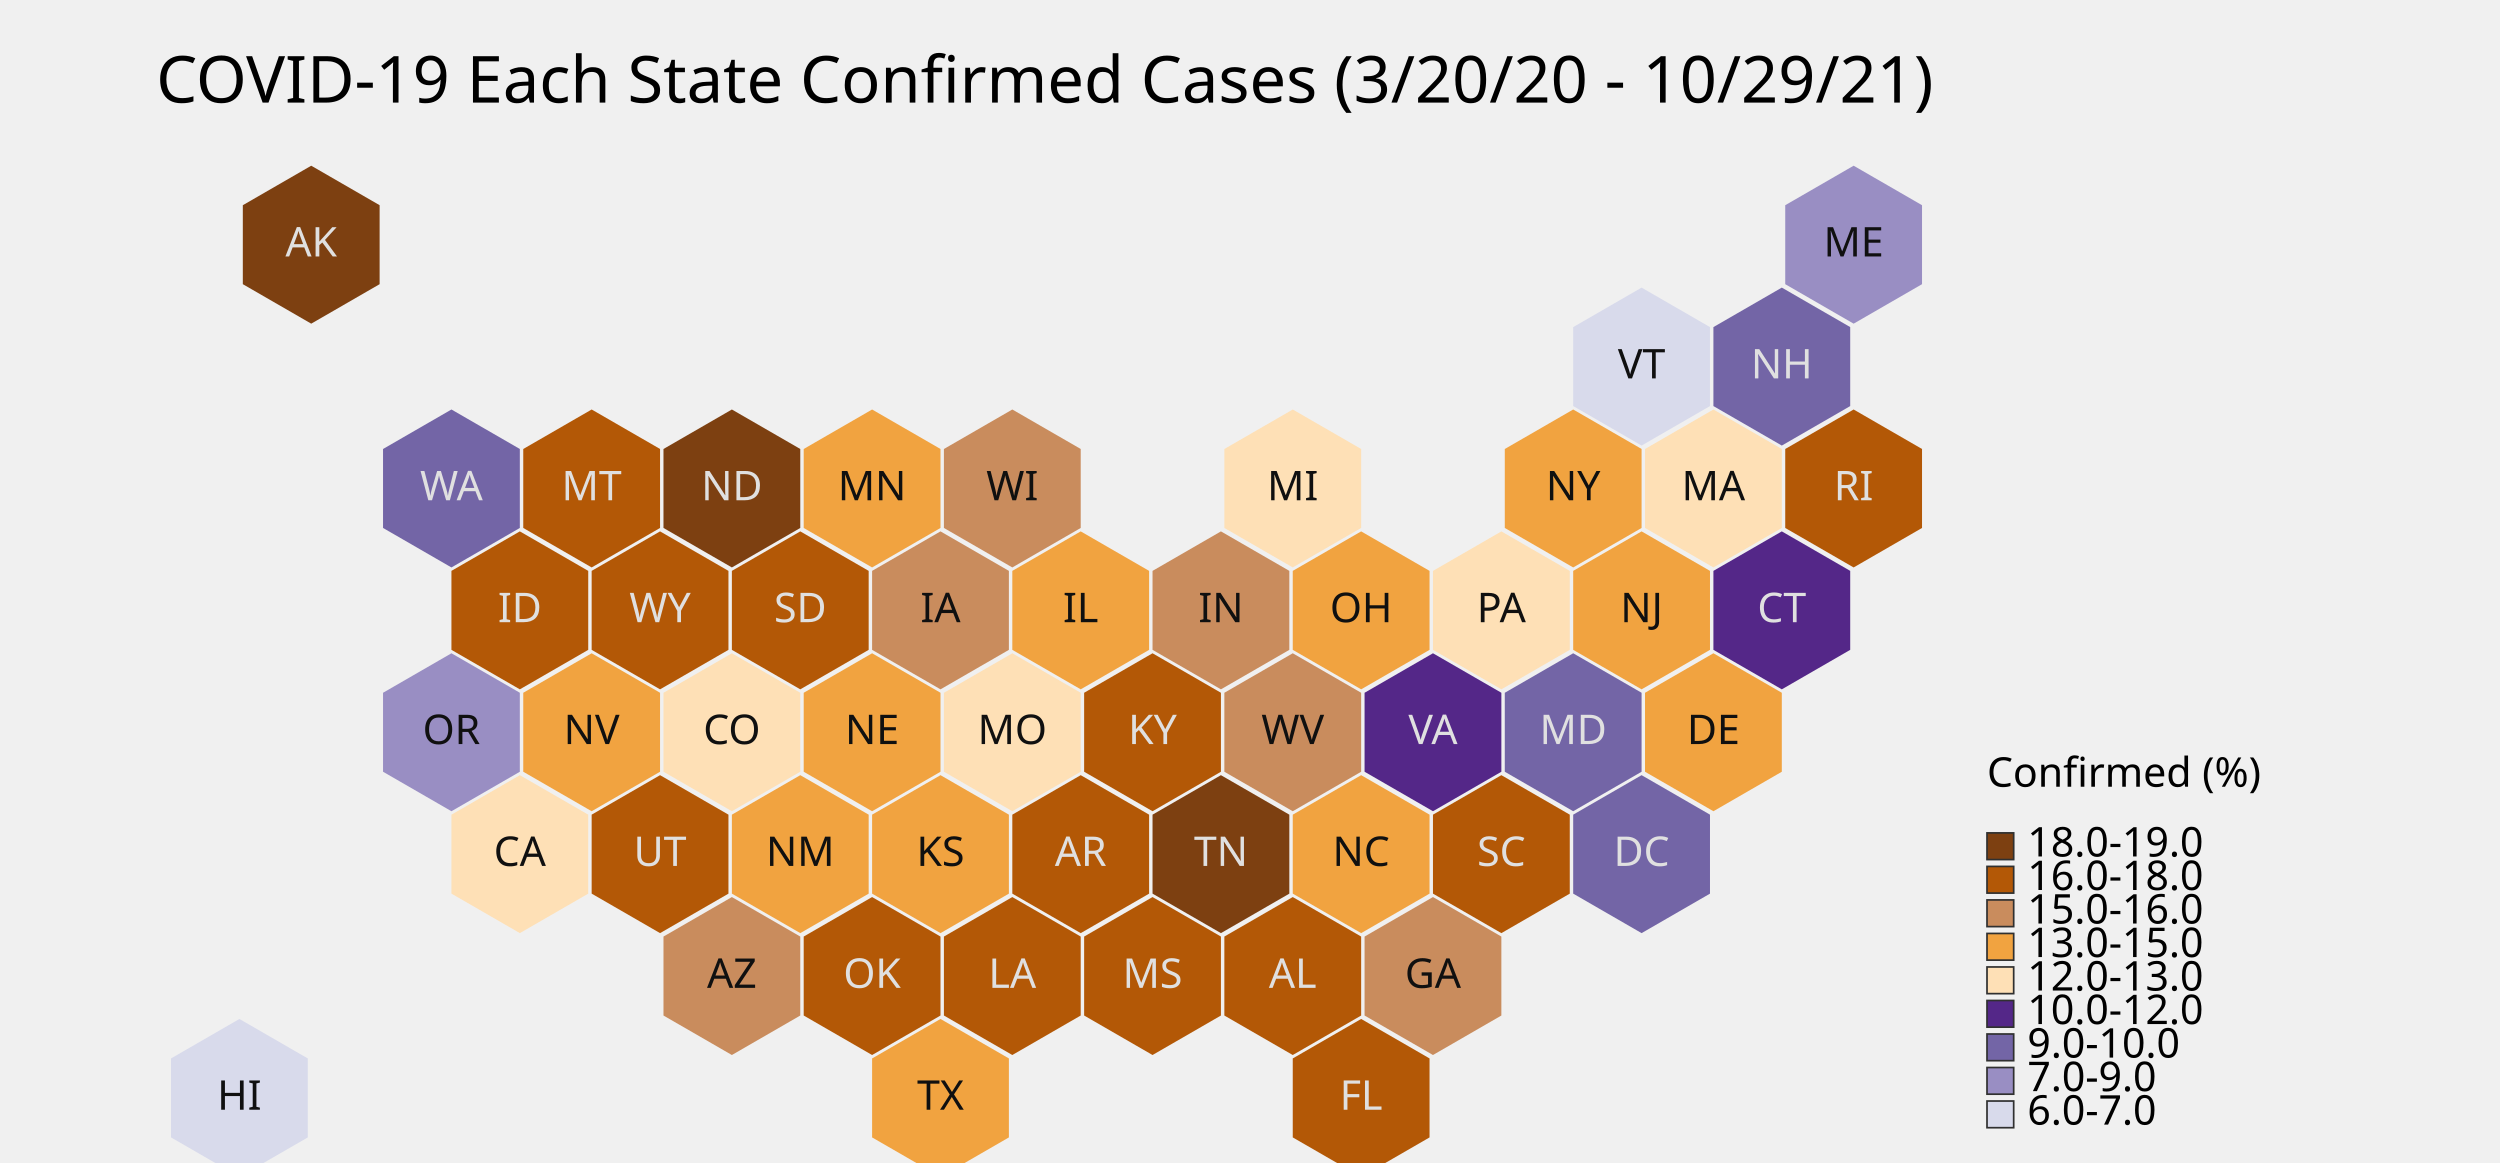
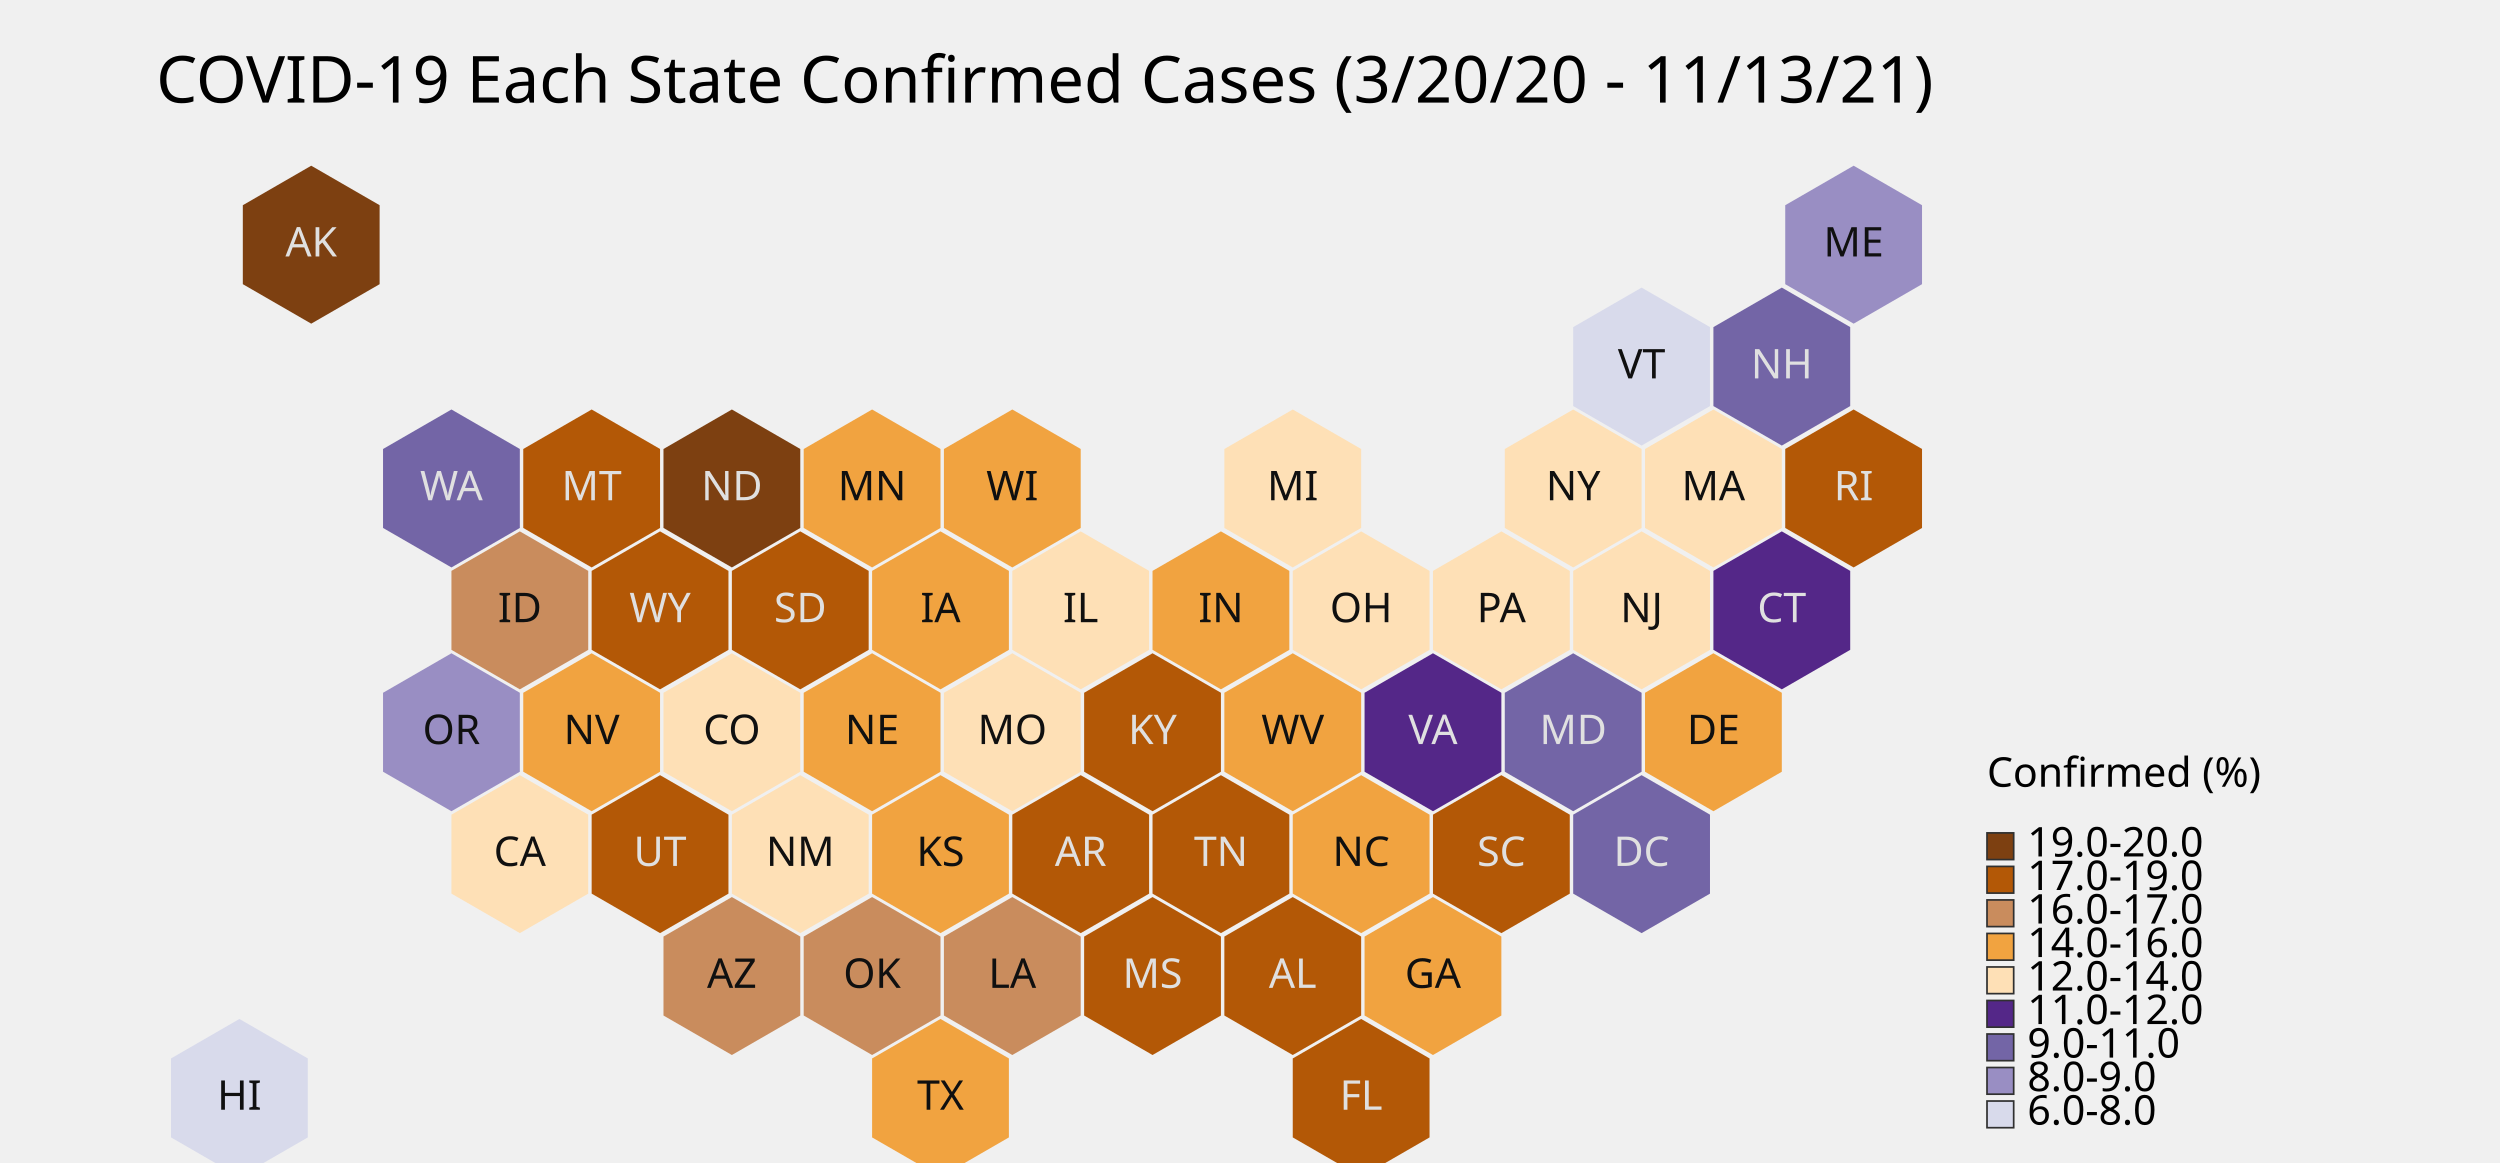
<svg xmlns="http://www.w3.org/2000/svg" version="1.1" height="340.04" width="731.0">
  <polygon id="hexAK" points="71,60.0 91.0,48.453 111,60.0 111,83.094 91.0,94.641 71,83.094" style="stroke:#ffffff;stroke-miterlimit:4;stroke-opacity:1;stroke-dasharray:none;fill:#7d4011;stroke-width:0" />
  <text id="textAK" x="91.0" y="75.0" style="font-style:normal;font-weight:normal;font-size:12px;line-height:125%;text-anchor:middle;font-family:sans-serif;letter-spacing:0px;word-spacing:0px;fill-opacity:1;stroke:none;stroke-width:1px;stroke-linecap:butt;stroke-linejoin:miter;stroke-opacity:1;fill:#e0e0e0">
AK</text>
  <polygon id="hexAL" points="358,273.846 378.0,262.299 398,273.846 398,296.94 378.0,308.487 358,296.94" style="stroke:#ffffff;stroke-miterlimit:4;stroke-opacity:1;stroke-dasharray:none;fill:#b35806;stroke-width:0" />
  <text id="textAL" x="378.0" y="288.846" style="font-style:normal;font-weight:normal;font-size:12px;line-height:125%;text-anchor:middle;font-family:sans-serif;letter-spacing:0px;word-spacing:0px;fill-opacity:1;stroke:none;stroke-width:1px;stroke-linecap:butt;stroke-linejoin:miter;stroke-opacity:1;fill:#e0e0e0">
AL</text>
  <polygon id="hexAR" points="296.0,238.205 316.0,226.658 336.0,238.205 336.0,261.299 316.0,272.846 296.0,261.299" style="stroke:#ffffff;stroke-miterlimit:4;stroke-opacity:1;stroke-dasharray:none;fill:#b35806;stroke-width:0" />
  <text id="textAR" x="316.0" y="253.205" style="font-style:normal;font-weight:normal;font-size:12px;line-height:125%;text-anchor:middle;font-family:sans-serif;letter-spacing:0px;word-spacing:0px;fill-opacity:1;stroke:none;stroke-width:1px;stroke-linecap:butt;stroke-linejoin:miter;stroke-opacity:1;fill:#e0e0e0">
AR</text>
  <polygon id="hexAZ" points="194,273.846 214.0,262.299 234,273.846 234,296.94 214.0,308.487 194,296.94" style="stroke:#ffffff;stroke-miterlimit:4;stroke-opacity:1;stroke-dasharray:none;fill:#c98c5d;stroke-width:0" />
  <text id="textAZ" x="214.0" y="288.846" style="font-style:normal;font-weight:normal;font-size:12px;line-height:125%;text-anchor:middle;font-family:sans-serif;letter-spacing:0px;word-spacing:0px;fill-opacity:1;stroke:none;stroke-width:1px;stroke-linecap:butt;stroke-linejoin:miter;stroke-opacity:1;fill:#101010">
AZ</text>
  <polygon id="hexCA" points="132.0,238.205 152.0,226.658 172.0,238.205 172.0,261.299 152.0,272.846 132.0,261.299" style="stroke:#ffffff;stroke-miterlimit:4;stroke-opacity:1;stroke-dasharray:none;fill:#fee0b6;stroke-width:0" />
  <text id="textCA" x="152.0" y="253.205" style="font-style:normal;font-weight:normal;font-size:12px;line-height:125%;text-anchor:middle;font-family:sans-serif;letter-spacing:0px;word-spacing:0px;fill-opacity:1;stroke:none;stroke-width:1px;stroke-linecap:butt;stroke-linejoin:miter;stroke-opacity:1;fill:#101010">
CA</text>
  <polygon id="hexCO" points="194,202.564 214.0,191.017 234,202.564 234,225.658 214.0,237.205 194,225.658" style="stroke:#ffffff;stroke-miterlimit:4;stroke-opacity:1;stroke-dasharray:none;fill:#fee0b6;stroke-width:0" />
  <text id="textCO" x="214.0" y="217.564" style="font-style:normal;font-weight:normal;font-size:12px;line-height:125%;text-anchor:middle;font-family:sans-serif;letter-spacing:0px;word-spacing:0px;fill-opacity:1;stroke:none;stroke-width:1px;stroke-linecap:butt;stroke-linejoin:miter;stroke-opacity:1;fill:#101010">
CO</text>
  <polygon id="hexCT" points="501.0,166.923 521.0,155.376 541.0,166.923 541.0,190.017 521.0,201.564 501.0,190.017" style="stroke:#ffffff;stroke-miterlimit:4;stroke-opacity:1;stroke-dasharray:none;fill:#542788;stroke-width:0" />
  <text id="textCT" x="521.0" y="181.923" style="font-style:normal;font-weight:normal;font-size:12px;line-height:125%;text-anchor:middle;font-family:sans-serif;letter-spacing:0px;word-spacing:0px;fill-opacity:1;stroke:none;stroke-width:1px;stroke-linecap:butt;stroke-linejoin:miter;stroke-opacity:1;fill:#e0e0e0">
CT</text>
  <polygon id="hexDC" points="460.0,238.205 480.0,226.658 500.0,238.205 500.0,261.299 480.0,272.846 460.0,261.299" style="stroke:#ffffff;stroke-miterlimit:4;stroke-opacity:1;stroke-dasharray:none;fill:#7365a6;stroke-width:0" />
  <text id="textDC" x="480.0" y="253.205" style="font-style:normal;font-weight:normal;font-size:12px;line-height:125%;text-anchor:middle;font-family:sans-serif;letter-spacing:0px;word-spacing:0px;fill-opacity:1;stroke:none;stroke-width:1px;stroke-linecap:butt;stroke-linejoin:miter;stroke-opacity:1;fill:#e0e0e0">
DC</text>
  <polygon id="hexDE" points="481,202.564 501.0,191.017 521,202.564 521,225.658 501.0,237.205 481,225.658" style="stroke:#ffffff;stroke-miterlimit:4;stroke-opacity:1;stroke-dasharray:none;fill:#f1a340;stroke-width:0" />
  <text id="textDE" x="501.0" y="217.564" style="font-style:normal;font-weight:normal;font-size:12px;line-height:125%;text-anchor:middle;font-family:sans-serif;letter-spacing:0px;word-spacing:0px;fill-opacity:1;stroke:none;stroke-width:1px;stroke-linecap:butt;stroke-linejoin:miter;stroke-opacity:1;fill:#101010">
DE</text>
  <polygon id="hexFL" points="378.0,309.487 398.0,297.94 418.0,309.487 418.0,332.581 398.0,344.128 378.0,332.581" style="stroke:#ffffff;stroke-miterlimit:4;stroke-opacity:1;stroke-dasharray:none;fill:#b35806;stroke-width:0" />
  <text id="textFL" x="398.0" y="324.487" style="font-style:normal;font-weight:normal;font-size:12px;line-height:125%;text-anchor:middle;font-family:sans-serif;letter-spacing:0px;word-spacing:0px;fill-opacity:1;stroke:none;stroke-width:1px;stroke-linecap:butt;stroke-linejoin:miter;stroke-opacity:1;fill:#e0e0e0">
FL</text>
-   <polygon id="hexGA" points="399,273.846 419.0,262.299 439,273.846 439,296.94 419.0,308.487 399,296.94" style="stroke:#ffffff;stroke-miterlimit:4;stroke-opacity:1;stroke-dasharray:none;fill:#c98c5d;stroke-width:0" />
+   <polygon id="hexGA" points="399,273.846 419.0,262.299 439,273.846 439,296.94 419.0,308.487 399,296.94" style="stroke:#ffffff;stroke-miterlimit:4;stroke-opacity:1;stroke-dasharray:none;fill:#f1a340;stroke-width:0" />
  <text id="textGA" x="419.0" y="288.846" style="font-style:normal;font-weight:normal;font-size:12px;line-height:125%;text-anchor:middle;font-family:sans-serif;letter-spacing:0px;word-spacing:0px;fill-opacity:1;stroke:none;stroke-width:1px;stroke-linecap:butt;stroke-linejoin:miter;stroke-opacity:1;fill:#101010">
GA</text>
  <polygon id="hexHI" points="50.0,309.487 70.0,297.94 90.0,309.487 90.0,332.581 70.0,344.128 50.0,332.581" style="stroke:#ffffff;stroke-miterlimit:4;stroke-opacity:1;stroke-dasharray:none;fill:#d8daeb;stroke-width:0" />
  <text id="textHI" x="70.0" y="324.487" style="font-style:normal;font-weight:normal;font-size:12px;line-height:125%;text-anchor:middle;font-family:sans-serif;letter-spacing:0px;word-spacing:0px;fill-opacity:1;stroke:none;stroke-width:1px;stroke-linecap:butt;stroke-linejoin:miter;stroke-opacity:1;fill:#101010">
HI</text>
-   <polygon id="hexIA" points="255.0,166.923 275.0,155.376 295.0,166.923 295.0,190.017 275.0,201.564 255.0,190.017" style="stroke:#ffffff;stroke-miterlimit:4;stroke-opacity:1;stroke-dasharray:none;fill:#c98c5d;stroke-width:0" />
+   <polygon id="hexIA" points="255.0,166.923 275.0,155.376 295.0,166.923 295.0,190.017 275.0,201.564 255.0,190.017" style="stroke:#ffffff;stroke-miterlimit:4;stroke-opacity:1;stroke-dasharray:none;fill:#f1a340;stroke-width:0" />
  <text id="textIA" x="275.0" y="181.923" style="font-style:normal;font-weight:normal;font-size:12px;line-height:125%;text-anchor:middle;font-family:sans-serif;letter-spacing:0px;word-spacing:0px;fill-opacity:1;stroke:none;stroke-width:1px;stroke-linecap:butt;stroke-linejoin:miter;stroke-opacity:1;fill:#101010">
IA</text>
-   <polygon id="hexID" points="132.0,166.923 152.0,155.376 172.0,166.923 172.0,190.017 152.0,201.564 132.0,190.017" style="stroke:#ffffff;stroke-miterlimit:4;stroke-opacity:1;stroke-dasharray:none;fill:#b35806;stroke-width:0" />
-   <text id="textID" x="152.0" y="181.923" style="font-style:normal;font-weight:normal;font-size:12px;line-height:125%;text-anchor:middle;font-family:sans-serif;letter-spacing:0px;word-spacing:0px;fill-opacity:1;stroke:none;stroke-width:1px;stroke-linecap:butt;stroke-linejoin:miter;stroke-opacity:1;fill:#e0e0e0">
+   <polygon id="hexID" points="132.0,166.923 152.0,155.376 172.0,166.923 172.0,190.017 152.0,201.564 132.0,190.017" style="stroke:#ffffff;stroke-miterlimit:4;stroke-opacity:1;stroke-dasharray:none;fill:#c98c5d;stroke-width:0" />
+   <text id="textID" x="152.0" y="181.923" style="font-style:normal;font-weight:normal;font-size:12px;line-height:125%;text-anchor:middle;font-family:sans-serif;letter-spacing:0px;word-spacing:0px;fill-opacity:1;stroke:none;stroke-width:1px;stroke-linecap:butt;stroke-linejoin:miter;stroke-opacity:1;fill:#101010">
ID</text>
-   <polygon id="hexIL" points="296.0,166.923 316.0,155.376 336.0,166.923 336.0,190.017 316.0,201.564 296.0,190.017" style="stroke:#ffffff;stroke-miterlimit:4;stroke-opacity:1;stroke-dasharray:none;fill:#f1a340;stroke-width:0" />
+   <polygon id="hexIL" points="296.0,166.923 316.0,155.376 336.0,166.923 336.0,190.017 316.0,201.564 296.0,190.017" style="stroke:#ffffff;stroke-miterlimit:4;stroke-opacity:1;stroke-dasharray:none;fill:#fee0b6;stroke-width:0" />
  <text id="textIL" x="316.0" y="181.923" style="font-style:normal;font-weight:normal;font-size:12px;line-height:125%;text-anchor:middle;font-family:sans-serif;letter-spacing:0px;word-spacing:0px;fill-opacity:1;stroke:none;stroke-width:1px;stroke-linecap:butt;stroke-linejoin:miter;stroke-opacity:1;fill:#101010">
IL</text>
-   <polygon id="hexIN" points="337.0,166.923 357.0,155.376 377.0,166.923 377.0,190.017 357.0,201.564 337.0,190.017" style="stroke:#ffffff;stroke-miterlimit:4;stroke-opacity:1;stroke-dasharray:none;fill:#c98c5d;stroke-width:0" />
+   <polygon id="hexIN" points="337.0,166.923 357.0,155.376 377.0,166.923 377.0,190.017 357.0,201.564 337.0,190.017" style="stroke:#ffffff;stroke-miterlimit:4;stroke-opacity:1;stroke-dasharray:none;fill:#f1a340;stroke-width:0" />
  <text id="textIN" x="357.0" y="181.923" style="font-style:normal;font-weight:normal;font-size:12px;line-height:125%;text-anchor:middle;font-family:sans-serif;letter-spacing:0px;word-spacing:0px;fill-opacity:1;stroke:none;stroke-width:1px;stroke-linecap:butt;stroke-linejoin:miter;stroke-opacity:1;fill:#101010">
IN</text>
  <polygon id="hexKS" points="255.0,238.205 275.0,226.658 295.0,238.205 295.0,261.299 275.0,272.846 255.0,261.299" style="stroke:#ffffff;stroke-miterlimit:4;stroke-opacity:1;stroke-dasharray:none;fill:#f1a340;stroke-width:0" />
  <text id="textKS" x="275.0" y="253.205" style="font-style:normal;font-weight:normal;font-size:12px;line-height:125%;text-anchor:middle;font-family:sans-serif;letter-spacing:0px;word-spacing:0px;fill-opacity:1;stroke:none;stroke-width:1px;stroke-linecap:butt;stroke-linejoin:miter;stroke-opacity:1;fill:#101010">
KS</text>
  <polygon id="hexKY" points="317,202.564 337.0,191.017 357,202.564 357,225.658 337.0,237.205 317,225.658" style="stroke:#ffffff;stroke-miterlimit:4;stroke-opacity:1;stroke-dasharray:none;fill:#b35806;stroke-width:0" />
  <text id="textKY" x="337.0" y="217.564" style="font-style:normal;font-weight:normal;font-size:12px;line-height:125%;text-anchor:middle;font-family:sans-serif;letter-spacing:0px;word-spacing:0px;fill-opacity:1;stroke:none;stroke-width:1px;stroke-linecap:butt;stroke-linejoin:miter;stroke-opacity:1;fill:#e0e0e0">
KY</text>
-   <polygon id="hexLA" points="276,273.846 296.0,262.299 316,273.846 316,296.94 296.0,308.487 276,296.94" style="stroke:#ffffff;stroke-miterlimit:4;stroke-opacity:1;stroke-dasharray:none;fill:#b35806;stroke-width:0" />
-   <text id="textLA" x="296.0" y="288.846" style="font-style:normal;font-weight:normal;font-size:12px;line-height:125%;text-anchor:middle;font-family:sans-serif;letter-spacing:0px;word-spacing:0px;fill-opacity:1;stroke:none;stroke-width:1px;stroke-linecap:butt;stroke-linejoin:miter;stroke-opacity:1;fill:#e0e0e0">
+   <polygon id="hexLA" points="276,273.846 296.0,262.299 316,273.846 316,296.94 296.0,308.487 276,296.94" style="stroke:#ffffff;stroke-miterlimit:4;stroke-opacity:1;stroke-dasharray:none;fill:#c98c5d;stroke-width:0" />
+   <text id="textLA" x="296.0" y="288.846" style="font-style:normal;font-weight:normal;font-size:12px;line-height:125%;text-anchor:middle;font-family:sans-serif;letter-spacing:0px;word-spacing:0px;fill-opacity:1;stroke:none;stroke-width:1px;stroke-linecap:butt;stroke-linejoin:miter;stroke-opacity:1;fill:#101010">
LA</text>
  <polygon id="hexMA" points="481,131.282 501.0,119.735 521,131.282 521,154.376 501.0,165.923 481,154.376" style="stroke:#ffffff;stroke-miterlimit:4;stroke-opacity:1;stroke-dasharray:none;fill:#fee0b6;stroke-width:0" />
  <text id="textMA" x="501.0" y="146.282" style="font-style:normal;font-weight:normal;font-size:12px;line-height:125%;text-anchor:middle;font-family:sans-serif;letter-spacing:0px;word-spacing:0px;fill-opacity:1;stroke:none;stroke-width:1px;stroke-linecap:butt;stroke-linejoin:miter;stroke-opacity:1;fill:#101010">
MA</text>
  <polygon id="hexMD" points="440,202.564 460.0,191.017 480,202.564 480,225.658 460.0,237.205 440,225.658" style="stroke:#ffffff;stroke-miterlimit:4;stroke-opacity:1;stroke-dasharray:none;fill:#7365a6;stroke-width:0" />
  <text id="textMD" x="460.0" y="217.564" style="font-style:normal;font-weight:normal;font-size:12px;line-height:125%;text-anchor:middle;font-family:sans-serif;letter-spacing:0px;word-spacing:0px;fill-opacity:1;stroke:none;stroke-width:1px;stroke-linecap:butt;stroke-linejoin:miter;stroke-opacity:1;fill:#e0e0e0">
MD</text>
  <polygon id="hexME" points="522,60.0 542.0,48.453 562,60.0 562,83.094 542.0,94.641 522,83.094" style="stroke:#ffffff;stroke-miterlimit:4;stroke-opacity:1;stroke-dasharray:none;fill:#998ec3;stroke-width:0" />
  <text id="textME" x="542.0" y="75.0" style="font-style:normal;font-weight:normal;font-size:12px;line-height:125%;text-anchor:middle;font-family:sans-serif;letter-spacing:0px;word-spacing:0px;fill-opacity:1;stroke:none;stroke-width:1px;stroke-linecap:butt;stroke-linejoin:miter;stroke-opacity:1;fill:#101010">
ME</text>
  <polygon id="hexMI" points="358,131.282 378.0,119.735 398,131.282 398,154.376 378.0,165.923 358,154.376" style="stroke:#ffffff;stroke-miterlimit:4;stroke-opacity:1;stroke-dasharray:none;fill:#fee0b6;stroke-width:0" />
  <text id="textMI" x="378.0" y="146.282" style="font-style:normal;font-weight:normal;font-size:12px;line-height:125%;text-anchor:middle;font-family:sans-serif;letter-spacing:0px;word-spacing:0px;fill-opacity:1;stroke:none;stroke-width:1px;stroke-linecap:butt;stroke-linejoin:miter;stroke-opacity:1;fill:#101010">
MI</text>
  <polygon id="hexMN" points="235,131.282 255.0,119.735 275,131.282 275,154.376 255.0,165.923 235,154.376" style="stroke:#ffffff;stroke-miterlimit:4;stroke-opacity:1;stroke-dasharray:none;fill:#f1a340;stroke-width:0" />
  <text id="textMN" x="255.0" y="146.282" style="font-style:normal;font-weight:normal;font-size:12px;line-height:125%;text-anchor:middle;font-family:sans-serif;letter-spacing:0px;word-spacing:0px;fill-opacity:1;stroke:none;stroke-width:1px;stroke-linecap:butt;stroke-linejoin:miter;stroke-opacity:1;fill:#101010">
MN</text>
  <polygon id="hexMO" points="276,202.564 296.0,191.017 316,202.564 316,225.658 296.0,237.205 276,225.658" style="stroke:#ffffff;stroke-miterlimit:4;stroke-opacity:1;stroke-dasharray:none;fill:#fee0b6;stroke-width:0" />
  <text id="textMO" x="296.0" y="217.564" style="font-style:normal;font-weight:normal;font-size:12px;line-height:125%;text-anchor:middle;font-family:sans-serif;letter-spacing:0px;word-spacing:0px;fill-opacity:1;stroke:none;stroke-width:1px;stroke-linecap:butt;stroke-linejoin:miter;stroke-opacity:1;fill:#101010">
MO</text>
  <polygon id="hexMS" points="317,273.846 337.0,262.299 357,273.846 357,296.94 337.0,308.487 317,296.94" style="stroke:#ffffff;stroke-miterlimit:4;stroke-opacity:1;stroke-dasharray:none;fill:#b35806;stroke-width:0" />
  <text id="textMS" x="337.0" y="288.846" style="font-style:normal;font-weight:normal;font-size:12px;line-height:125%;text-anchor:middle;font-family:sans-serif;letter-spacing:0px;word-spacing:0px;fill-opacity:1;stroke:none;stroke-width:1px;stroke-linecap:butt;stroke-linejoin:miter;stroke-opacity:1;fill:#e0e0e0">
MS</text>
  <polygon id="hexMT" points="153,131.282 173.0,119.735 193,131.282 193,154.376 173.0,165.923 153,154.376" style="stroke:#ffffff;stroke-miterlimit:4;stroke-opacity:1;stroke-dasharray:none;fill:#b35806;stroke-width:0" />
  <text id="textMT" x="173.0" y="146.282" style="font-style:normal;font-weight:normal;font-size:12px;line-height:125%;text-anchor:middle;font-family:sans-serif;letter-spacing:0px;word-spacing:0px;fill-opacity:1;stroke:none;stroke-width:1px;stroke-linecap:butt;stroke-linejoin:miter;stroke-opacity:1;fill:#e0e0e0">
MT</text>
  <polygon id="hexNC" points="378.0,238.205 398.0,226.658 418.0,238.205 418.0,261.299 398.0,272.846 378.0,261.299" style="stroke:#ffffff;stroke-miterlimit:4;stroke-opacity:1;stroke-dasharray:none;fill:#f1a340;stroke-width:0" />
  <text id="textNC" x="398.0" y="253.205" style="font-style:normal;font-weight:normal;font-size:12px;line-height:125%;text-anchor:middle;font-family:sans-serif;letter-spacing:0px;word-spacing:0px;fill-opacity:1;stroke:none;stroke-width:1px;stroke-linecap:butt;stroke-linejoin:miter;stroke-opacity:1;fill:#101010">
NC</text>
  <polygon id="hexND" points="194,131.282 214.0,119.735 234,131.282 234,154.376 214.0,165.923 194,154.376" style="stroke:#ffffff;stroke-miterlimit:4;stroke-opacity:1;stroke-dasharray:none;fill:#7d4011;stroke-width:0" />
  <text id="textND" x="214.0" y="146.282" style="font-style:normal;font-weight:normal;font-size:12px;line-height:125%;text-anchor:middle;font-family:sans-serif;letter-spacing:0px;word-spacing:0px;fill-opacity:1;stroke:none;stroke-width:1px;stroke-linecap:butt;stroke-linejoin:miter;stroke-opacity:1;fill:#e0e0e0">
ND</text>
  <polygon id="hexNE" points="235,202.564 255.0,191.017 275,202.564 275,225.658 255.0,237.205 235,225.658" style="stroke:#ffffff;stroke-miterlimit:4;stroke-opacity:1;stroke-dasharray:none;fill:#f1a340;stroke-width:0" />
  <text id="textNE" x="255.0" y="217.564" style="font-style:normal;font-weight:normal;font-size:12px;line-height:125%;text-anchor:middle;font-family:sans-serif;letter-spacing:0px;word-spacing:0px;fill-opacity:1;stroke:none;stroke-width:1px;stroke-linecap:butt;stroke-linejoin:miter;stroke-opacity:1;fill:#101010">
NE</text>
  <polygon id="hexNH" points="501.0,95.641 521.0,84.094 541.0,95.641 541.0,118.735 521.0,130.282 501.0,118.735" style="stroke:#ffffff;stroke-miterlimit:4;stroke-opacity:1;stroke-dasharray:none;fill:#7365a6;stroke-width:0" />
  <text id="textNH" x="521.0" y="110.641" style="font-style:normal;font-weight:normal;font-size:12px;line-height:125%;text-anchor:middle;font-family:sans-serif;letter-spacing:0px;word-spacing:0px;fill-opacity:1;stroke:none;stroke-width:1px;stroke-linecap:butt;stroke-linejoin:miter;stroke-opacity:1;fill:#e0e0e0">
NH</text>
-   <polygon id="hexNJ" points="460.0,166.923 480.0,155.376 500.0,166.923 500.0,190.017 480.0,201.564 460.0,190.017" style="stroke:#ffffff;stroke-miterlimit:4;stroke-opacity:1;stroke-dasharray:none;fill:#f1a340;stroke-width:0" />
+   <polygon id="hexNJ" points="460.0,166.923 480.0,155.376 500.0,166.923 500.0,190.017 480.0,201.564 460.0,190.017" style="stroke:#ffffff;stroke-miterlimit:4;stroke-opacity:1;stroke-dasharray:none;fill:#fee0b6;stroke-width:0" />
  <text id="textNJ" x="480.0" y="181.923" style="font-style:normal;font-weight:normal;font-size:12px;line-height:125%;text-anchor:middle;font-family:sans-serif;letter-spacing:0px;word-spacing:0px;fill-opacity:1;stroke:none;stroke-width:1px;stroke-linecap:butt;stroke-linejoin:miter;stroke-opacity:1;fill:#101010">
NJ</text>
-   <polygon id="hexNM" points="214.0,238.205 234.0,226.658 254.0,238.205 254.0,261.299 234.0,272.846 214.0,261.299" style="stroke:#ffffff;stroke-miterlimit:4;stroke-opacity:1;stroke-dasharray:none;fill:#f1a340;stroke-width:0" />
+   <polygon id="hexNM" points="214.0,238.205 234.0,226.658 254.0,238.205 254.0,261.299 234.0,272.846 214.0,261.299" style="stroke:#ffffff;stroke-miterlimit:4;stroke-opacity:1;stroke-dasharray:none;fill:#fee0b6;stroke-width:0" />
  <text id="textNM" x="234.0" y="253.205" style="font-style:normal;font-weight:normal;font-size:12px;line-height:125%;text-anchor:middle;font-family:sans-serif;letter-spacing:0px;word-spacing:0px;fill-opacity:1;stroke:none;stroke-width:1px;stroke-linecap:butt;stroke-linejoin:miter;stroke-opacity:1;fill:#101010">
NM</text>
  <polygon id="hexNV" points="153,202.564 173.0,191.017 193,202.564 193,225.658 173.0,237.205 153,225.658" style="stroke:#ffffff;stroke-miterlimit:4;stroke-opacity:1;stroke-dasharray:none;fill:#f1a340;stroke-width:0" />
  <text id="textNV" x="173.0" y="217.564" style="font-style:normal;font-weight:normal;font-size:12px;line-height:125%;text-anchor:middle;font-family:sans-serif;letter-spacing:0px;word-spacing:0px;fill-opacity:1;stroke:none;stroke-width:1px;stroke-linecap:butt;stroke-linejoin:miter;stroke-opacity:1;fill:#101010">
NV</text>
-   <polygon id="hexNY" points="440,131.282 460.0,119.735 480,131.282 480,154.376 460.0,165.923 440,154.376" style="stroke:#ffffff;stroke-miterlimit:4;stroke-opacity:1;stroke-dasharray:none;fill:#f1a340;stroke-width:0" />
+   <polygon id="hexNY" points="440,131.282 460.0,119.735 480,131.282 480,154.376 460.0,165.923 440,154.376" style="stroke:#ffffff;stroke-miterlimit:4;stroke-opacity:1;stroke-dasharray:none;fill:#fee0b6;stroke-width:0" />
  <text id="textNY" x="460.0" y="146.282" style="font-style:normal;font-weight:normal;font-size:12px;line-height:125%;text-anchor:middle;font-family:sans-serif;letter-spacing:0px;word-spacing:0px;fill-opacity:1;stroke:none;stroke-width:1px;stroke-linecap:butt;stroke-linejoin:miter;stroke-opacity:1;fill:#101010">
NY</text>
-   <polygon id="hexOH" points="378.0,166.923 398.0,155.376 418.0,166.923 418.0,190.017 398.0,201.564 378.0,190.017" style="stroke:#ffffff;stroke-miterlimit:4;stroke-opacity:1;stroke-dasharray:none;fill:#f1a340;stroke-width:0" />
+   <polygon id="hexOH" points="378.0,166.923 398.0,155.376 418.0,166.923 418.0,190.017 398.0,201.564 378.0,190.017" style="stroke:#ffffff;stroke-miterlimit:4;stroke-opacity:1;stroke-dasharray:none;fill:#fee0b6;stroke-width:0" />
  <text id="textOH" x="398.0" y="181.923" style="font-style:normal;font-weight:normal;font-size:12px;line-height:125%;text-anchor:middle;font-family:sans-serif;letter-spacing:0px;word-spacing:0px;fill-opacity:1;stroke:none;stroke-width:1px;stroke-linecap:butt;stroke-linejoin:miter;stroke-opacity:1;fill:#101010">
OH</text>
-   <polygon id="hexOK" points="235,273.846 255.0,262.299 275,273.846 275,296.94 255.0,308.487 235,296.94" style="stroke:#ffffff;stroke-miterlimit:4;stroke-opacity:1;stroke-dasharray:none;fill:#b35806;stroke-width:0" />
-   <text id="textOK" x="255.0" y="288.846" style="font-style:normal;font-weight:normal;font-size:12px;line-height:125%;text-anchor:middle;font-family:sans-serif;letter-spacing:0px;word-spacing:0px;fill-opacity:1;stroke:none;stroke-width:1px;stroke-linecap:butt;stroke-linejoin:miter;stroke-opacity:1;fill:#e0e0e0">
+   <polygon id="hexOK" points="235,273.846 255.0,262.299 275,273.846 275,296.94 255.0,308.487 235,296.94" style="stroke:#ffffff;stroke-miterlimit:4;stroke-opacity:1;stroke-dasharray:none;fill:#c98c5d;stroke-width:0" />
+   <text id="textOK" x="255.0" y="288.846" style="font-style:normal;font-weight:normal;font-size:12px;line-height:125%;text-anchor:middle;font-family:sans-serif;letter-spacing:0px;word-spacing:0px;fill-opacity:1;stroke:none;stroke-width:1px;stroke-linecap:butt;stroke-linejoin:miter;stroke-opacity:1;fill:#101010">
OK</text>
  <polygon id="hexOR" points="112,202.564 132.0,191.017 152,202.564 152,225.658 132.0,237.205 112,225.658" style="stroke:#ffffff;stroke-miterlimit:4;stroke-opacity:1;stroke-dasharray:none;fill:#998ec3;stroke-width:0" />
  <text id="textOR" x="132.0" y="217.564" style="font-style:normal;font-weight:normal;font-size:12px;line-height:125%;text-anchor:middle;font-family:sans-serif;letter-spacing:0px;word-spacing:0px;fill-opacity:1;stroke:none;stroke-width:1px;stroke-linecap:butt;stroke-linejoin:miter;stroke-opacity:1;fill:#101010">
OR</text>
  <polygon id="hexPA" points="419.0,166.923 439.0,155.376 459.0,166.923 459.0,190.017 439.0,201.564 419.0,190.017" style="stroke:#ffffff;stroke-miterlimit:4;stroke-opacity:1;stroke-dasharray:none;fill:#fee0b6;stroke-width:0" />
  <text id="textPA" x="439.0" y="181.923" style="font-style:normal;font-weight:normal;font-size:12px;line-height:125%;text-anchor:middle;font-family:sans-serif;letter-spacing:0px;word-spacing:0px;fill-opacity:1;stroke:none;stroke-width:1px;stroke-linecap:butt;stroke-linejoin:miter;stroke-opacity:1;fill:#101010">
PA</text>
  <polygon id="hexRI" points="522,131.282 542.0,119.735 562,131.282 562,154.376 542.0,165.923 522,154.376" style="stroke:#ffffff;stroke-miterlimit:4;stroke-opacity:1;stroke-dasharray:none;fill:#b35806;stroke-width:0" />
  <text id="textRI" x="542.0" y="146.282" style="font-style:normal;font-weight:normal;font-size:12px;line-height:125%;text-anchor:middle;font-family:sans-serif;letter-spacing:0px;word-spacing:0px;fill-opacity:1;stroke:none;stroke-width:1px;stroke-linecap:butt;stroke-linejoin:miter;stroke-opacity:1;fill:#e0e0e0">
RI</text>
  <polygon id="hexSC" points="419.0,238.205 439.0,226.658 459.0,238.205 459.0,261.299 439.0,272.846 419.0,261.299" style="stroke:#ffffff;stroke-miterlimit:4;stroke-opacity:1;stroke-dasharray:none;fill:#b35806;stroke-width:0" />
  <text id="textSC" x="439.0" y="253.205" style="font-style:normal;font-weight:normal;font-size:12px;line-height:125%;text-anchor:middle;font-family:sans-serif;letter-spacing:0px;word-spacing:0px;fill-opacity:1;stroke:none;stroke-width:1px;stroke-linecap:butt;stroke-linejoin:miter;stroke-opacity:1;fill:#e0e0e0">
SC</text>
  <polygon id="hexSD" points="214.0,166.923 234.0,155.376 254.0,166.923 254.0,190.017 234.0,201.564 214.0,190.017" style="stroke:#ffffff;stroke-miterlimit:4;stroke-opacity:1;stroke-dasharray:none;fill:#b35806;stroke-width:0" />
  <text id="textSD" x="234.0" y="181.923" style="font-style:normal;font-weight:normal;font-size:12px;line-height:125%;text-anchor:middle;font-family:sans-serif;letter-spacing:0px;word-spacing:0px;fill-opacity:1;stroke:none;stroke-width:1px;stroke-linecap:butt;stroke-linejoin:miter;stroke-opacity:1;fill:#e0e0e0">
SD</text>
-   <polygon id="hexTN" points="337.0,238.205 357.0,226.658 377.0,238.205 377.0,261.299 357.0,272.846 337.0,261.299" style="stroke:#ffffff;stroke-miterlimit:4;stroke-opacity:1;stroke-dasharray:none;fill:#7d4011;stroke-width:0" />
+   <polygon id="hexTN" points="337.0,238.205 357.0,226.658 377.0,238.205 377.0,261.299 357.0,272.846 337.0,261.299" style="stroke:#ffffff;stroke-miterlimit:4;stroke-opacity:1;stroke-dasharray:none;fill:#b35806;stroke-width:0" />
  <text id="textTN" x="357.0" y="253.205" style="font-style:normal;font-weight:normal;font-size:12px;line-height:125%;text-anchor:middle;font-family:sans-serif;letter-spacing:0px;word-spacing:0px;fill-opacity:1;stroke:none;stroke-width:1px;stroke-linecap:butt;stroke-linejoin:miter;stroke-opacity:1;fill:#e0e0e0">
TN</text>
  <polygon id="hexTX" points="255.0,309.487 275.0,297.94 295.0,309.487 295.0,332.581 275.0,344.128 255.0,332.581" style="stroke:#ffffff;stroke-miterlimit:4;stroke-opacity:1;stroke-dasharray:none;fill:#f1a340;stroke-width:0" />
  <text id="textTX" x="275.0" y="324.487" style="font-style:normal;font-weight:normal;font-size:12px;line-height:125%;text-anchor:middle;font-family:sans-serif;letter-spacing:0px;word-spacing:0px;fill-opacity:1;stroke:none;stroke-width:1px;stroke-linecap:butt;stroke-linejoin:miter;stroke-opacity:1;fill:#101010">
TX</text>
  <polygon id="hexUT" points="173.0,238.205 193.0,226.658 213.0,238.205 213.0,261.299 193.0,272.846 173.0,261.299" style="stroke:#ffffff;stroke-miterlimit:4;stroke-opacity:1;stroke-dasharray:none;fill:#b35806;stroke-width:0" />
  <text id="textUT" x="193.0" y="253.205" style="font-style:normal;font-weight:normal;font-size:12px;line-height:125%;text-anchor:middle;font-family:sans-serif;letter-spacing:0px;word-spacing:0px;fill-opacity:1;stroke:none;stroke-width:1px;stroke-linecap:butt;stroke-linejoin:miter;stroke-opacity:1;fill:#e0e0e0">
UT</text>
  <polygon id="hexVA" points="399,202.564 419.0,191.017 439,202.564 439,225.658 419.0,237.205 399,225.658" style="stroke:#ffffff;stroke-miterlimit:4;stroke-opacity:1;stroke-dasharray:none;fill:#542788;stroke-width:0" />
  <text id="textVA" x="419.0" y="217.564" style="font-style:normal;font-weight:normal;font-size:12px;line-height:125%;text-anchor:middle;font-family:sans-serif;letter-spacing:0px;word-spacing:0px;fill-opacity:1;stroke:none;stroke-width:1px;stroke-linecap:butt;stroke-linejoin:miter;stroke-opacity:1;fill:#e0e0e0">
VA</text>
  <polygon id="hexVT" points="460.0,95.641 480.0,84.094 500.0,95.641 500.0,118.735 480.0,130.282 460.0,118.735" style="stroke:#ffffff;stroke-miterlimit:4;stroke-opacity:1;stroke-dasharray:none;fill:#d8daeb;stroke-width:0" />
  <text id="textVT" x="480.0" y="110.641" style="font-style:normal;font-weight:normal;font-size:12px;line-height:125%;text-anchor:middle;font-family:sans-serif;letter-spacing:0px;word-spacing:0px;fill-opacity:1;stroke:none;stroke-width:1px;stroke-linecap:butt;stroke-linejoin:miter;stroke-opacity:1;fill:#101010">
VT</text>
  <polygon id="hexWA" points="112,131.282 132.0,119.735 152,131.282 152,154.376 132.0,165.923 112,154.376" style="stroke:#ffffff;stroke-miterlimit:4;stroke-opacity:1;stroke-dasharray:none;fill:#7365a6;stroke-width:0" />
  <text id="textWA" x="132.0" y="146.282" style="font-style:normal;font-weight:normal;font-size:12px;line-height:125%;text-anchor:middle;font-family:sans-serif;letter-spacing:0px;word-spacing:0px;fill-opacity:1;stroke:none;stroke-width:1px;stroke-linecap:butt;stroke-linejoin:miter;stroke-opacity:1;fill:#e0e0e0">
WA</text>
-   <polygon id="hexWI" points="276,131.282 296.0,119.735 316,131.282 316,154.376 296.0,165.923 276,154.376" style="stroke:#ffffff;stroke-miterlimit:4;stroke-opacity:1;stroke-dasharray:none;fill:#c98c5d;stroke-width:0" />
+   <polygon id="hexWI" points="276,131.282 296.0,119.735 316,131.282 316,154.376 296.0,165.923 276,154.376" style="stroke:#ffffff;stroke-miterlimit:4;stroke-opacity:1;stroke-dasharray:none;fill:#f1a340;stroke-width:0" />
  <text id="textWI" x="296.0" y="146.282" style="font-style:normal;font-weight:normal;font-size:12px;line-height:125%;text-anchor:middle;font-family:sans-serif;letter-spacing:0px;word-spacing:0px;fill-opacity:1;stroke:none;stroke-width:1px;stroke-linecap:butt;stroke-linejoin:miter;stroke-opacity:1;fill:#101010">
WI</text>
-   <polygon id="hexWV" points="358,202.564 378.0,191.017 398,202.564 398,225.658 378.0,237.205 358,225.658" style="stroke:#ffffff;stroke-miterlimit:4;stroke-opacity:1;stroke-dasharray:none;fill:#c98c5d;stroke-width:0" />
+   <polygon id="hexWV" points="358,202.564 378.0,191.017 398,202.564 398,225.658 378.0,237.205 358,225.658" style="stroke:#ffffff;stroke-miterlimit:4;stroke-opacity:1;stroke-dasharray:none;fill:#f1a340;stroke-width:0" />
  <text id="textWV" x="378.0" y="217.564" style="font-style:normal;font-weight:normal;font-size:12px;line-height:125%;text-anchor:middle;font-family:sans-serif;letter-spacing:0px;word-spacing:0px;fill-opacity:1;stroke:none;stroke-width:1px;stroke-linecap:butt;stroke-linejoin:miter;stroke-opacity:1;fill:#101010">
WV</text>
  <polygon id="hexWY" points="173.0,166.923 193.0,155.376 213.0,166.923 213.0,190.017 193.0,201.564 173.0,190.017" style="stroke:#ffffff;stroke-miterlimit:4;stroke-opacity:1;stroke-dasharray:none;fill:#b35806;stroke-width:0" />
  <text id="textWY" x="193.0" y="181.923" style="font-style:normal;font-weight:normal;font-size:12px;line-height:125%;text-anchor:middle;font-family:sans-serif;letter-spacing:0px;word-spacing:0px;fill-opacity:1;stroke:none;stroke-width:1px;stroke-linecap:butt;stroke-linejoin:miter;stroke-opacity:1;fill:#e0e0e0">
WY</text>
  <g transform="translate(581.0 230.04)">
    <rect id="legendbox0" x="0" y="13.5" height="7.8" width="7.8" style="fill:#7d4011;stroke-width:0.5px;stroke:#303030;fill-rule:evenodd;stroke-linecap:butt;stroke-linejoin:miter;stroke-opacity:1" />
    <rect id="legendbox1" x="0" y="23.3" height="7.8" width="7.8" style="fill:#b35806;stroke-width:0.5px;stroke:#303030;fill-rule:evenodd;stroke-linecap:butt;stroke-linejoin:miter;stroke-opacity:1" />
    <rect id="legendbox2" x="0" y="33.1" height="7.8" width="7.8" style="fill:#c98c5d;stroke-width:0.5px;stroke:#303030;fill-rule:evenodd;stroke-linecap:butt;stroke-linejoin:miter;stroke-opacity:1" />
    <rect id="legendbox3" x="0" y="42.9" height="7.8" width="7.8" style="fill:#f1a340;stroke-width:0.5px;stroke:#303030;fill-rule:evenodd;stroke-linecap:butt;stroke-linejoin:miter;stroke-opacity:1" />
    <rect id="legendbox4" x="0" y="52.7" height="7.8" width="7.8" style="fill:#fee0b6;stroke-width:0.5px;stroke:#303030;fill-rule:evenodd;stroke-linecap:butt;stroke-linejoin:miter;stroke-opacity:1" />
    <rect id="legendbox5" x="0" y="62.5" height="7.8" width="7.8" style="fill:#542788;stroke-width:0.5px;stroke:#303030;fill-rule:evenodd;stroke-linecap:butt;stroke-linejoin:miter;stroke-opacity:1" />
    <rect id="legendbox6" x="0" y="72.3" height="7.8" width="7.8" style="fill:#7365a6;stroke-width:0.5px;stroke:#303030;fill-rule:evenodd;stroke-linecap:butt;stroke-linejoin:miter;stroke-opacity:1" />
    <rect id="legendbox7" x="0" y="82.1" height="7.8" width="7.8" style="fill:#998ec3;stroke-width:0.5px;stroke:#303030;fill-rule:evenodd;stroke-linecap:butt;stroke-linejoin:miter;stroke-opacity:1" />
    <rect id="legendbox8" x="0" y="91.9" height="7.8" width="7.8" style="fill:#d8daeb;stroke-width:0.5px;stroke:#303030;fill-rule:evenodd;stroke-linecap:butt;stroke-linejoin:miter;stroke-opacity:1" />
    <text id="legendlabel0" x="11.8" y="20.4" style="font-style:normal;font-weight:normal;font-size:12px;line-height:125%;text-anchor:left;font-family:sans-serif;letter-spacing:0px;word-spacing:0px;fill-opacity:1;stroke:none;stroke-width:1px;stroke-linecap:butt;stroke-linejoin:miter;stroke-opacity:1;alignment-baseline:middle">
- 18.0-19.0</text>
+ 19.0-20.0</text>
    <text id="legendlabel1" x="11.8" y="30.2" style="font-style:normal;font-weight:normal;font-size:12px;line-height:125%;text-anchor:left;font-family:sans-serif;letter-spacing:0px;word-spacing:0px;fill-opacity:1;stroke:none;stroke-width:1px;stroke-linecap:butt;stroke-linejoin:miter;stroke-opacity:1;alignment-baseline:middle">
- 16.0-18.0</text>
+ 17.0-19.0</text>
    <text id="legendlabel2" x="11.8" y="40.0" style="font-style:normal;font-weight:normal;font-size:12px;line-height:125%;text-anchor:left;font-family:sans-serif;letter-spacing:0px;word-spacing:0px;fill-opacity:1;stroke:none;stroke-width:1px;stroke-linecap:butt;stroke-linejoin:miter;stroke-opacity:1;alignment-baseline:middle">
- 15.0-16.0</text>
+ 16.0-17.0</text>
    <text id="legendlabel3" x="11.8" y="49.8" style="font-style:normal;font-weight:normal;font-size:12px;line-height:125%;text-anchor:left;font-family:sans-serif;letter-spacing:0px;word-spacing:0px;fill-opacity:1;stroke:none;stroke-width:1px;stroke-linecap:butt;stroke-linejoin:miter;stroke-opacity:1;alignment-baseline:middle">
- 13.0-15.0</text>
+ 14.0-16.0</text>
    <text id="legendlabel4" x="11.8" y="59.6" style="font-style:normal;font-weight:normal;font-size:12px;line-height:125%;text-anchor:left;font-family:sans-serif;letter-spacing:0px;word-spacing:0px;fill-opacity:1;stroke:none;stroke-width:1px;stroke-linecap:butt;stroke-linejoin:miter;stroke-opacity:1;alignment-baseline:middle">
- 12.0-13.0</text>
+ 12.0-14.0</text>
    <text id="legendlabel5" x="11.8" y="69.4" style="font-style:normal;font-weight:normal;font-size:12px;line-height:125%;text-anchor:left;font-family:sans-serif;letter-spacing:0px;word-spacing:0px;fill-opacity:1;stroke:none;stroke-width:1px;stroke-linecap:butt;stroke-linejoin:miter;stroke-opacity:1;alignment-baseline:middle">
- 10.0-12.0</text>
+ 11.0-12.0</text>
    <text id="legendlabel6" x="11.8" y="79.2" style="font-style:normal;font-weight:normal;font-size:12px;line-height:125%;text-anchor:left;font-family:sans-serif;letter-spacing:0px;word-spacing:0px;fill-opacity:1;stroke:none;stroke-width:1px;stroke-linecap:butt;stroke-linejoin:miter;stroke-opacity:1;alignment-baseline:middle">
- 9.0-10.0</text>
+ 9.0-11.0</text>
    <text id="legendlabel7" x="11.8" y="89" style="font-style:normal;font-weight:normal;font-size:12px;line-height:125%;text-anchor:left;font-family:sans-serif;letter-spacing:0px;word-spacing:0px;fill-opacity:1;stroke:none;stroke-width:1px;stroke-linecap:butt;stroke-linejoin:miter;stroke-opacity:1;alignment-baseline:middle">
- 7.0-9.0</text>
+ 8.0-9.0</text>
    <text id="legendlabel8" x="11.8" y="98.8" style="font-style:normal;font-weight:normal;font-size:12px;line-height:125%;text-anchor:left;font-family:sans-serif;letter-spacing:0px;word-spacing:0px;fill-opacity:1;stroke:none;stroke-width:1px;stroke-linecap:butt;stroke-linejoin:miter;stroke-opacity:1;alignment-baseline:middle">
- 6.0-7.0</text>
+ 6.0-8.0</text>
    <text id="legendtitle" x="0" y="0" style="font-style:normal;font-weight:normal;font-size:12px;line-height:125%;text-anchor:left;font-family:sans-serif;letter-spacing:0px;word-spacing:0px;fill-opacity:1;stroke:none;stroke-width:1px;stroke-linecap:butt;stroke-linejoin:miter;stroke-opacity:1">
Confirmed (%)</text>
  </g>
  <text id="title" x="305.5" y="30" style="font-style:normal;font-weight:normal;font-size:19;line-height:125%;text-anchor:middle;font-family:sans-serif;letter-spacing:0px;word-spacing:0px;fill-opacity:1;stroke:none;stroke-width:1px;stroke-linecap:butt;stroke-linejoin:miter;stroke-opacity:1;fill:#000000">
- COVID-19 Each State Confirmed Cases (3/20/20 - 10/29/21)</text>
+ COVID-19 Each State Confirmed Cases (3/20/20 - 11/13/21)</text>
</svg>
